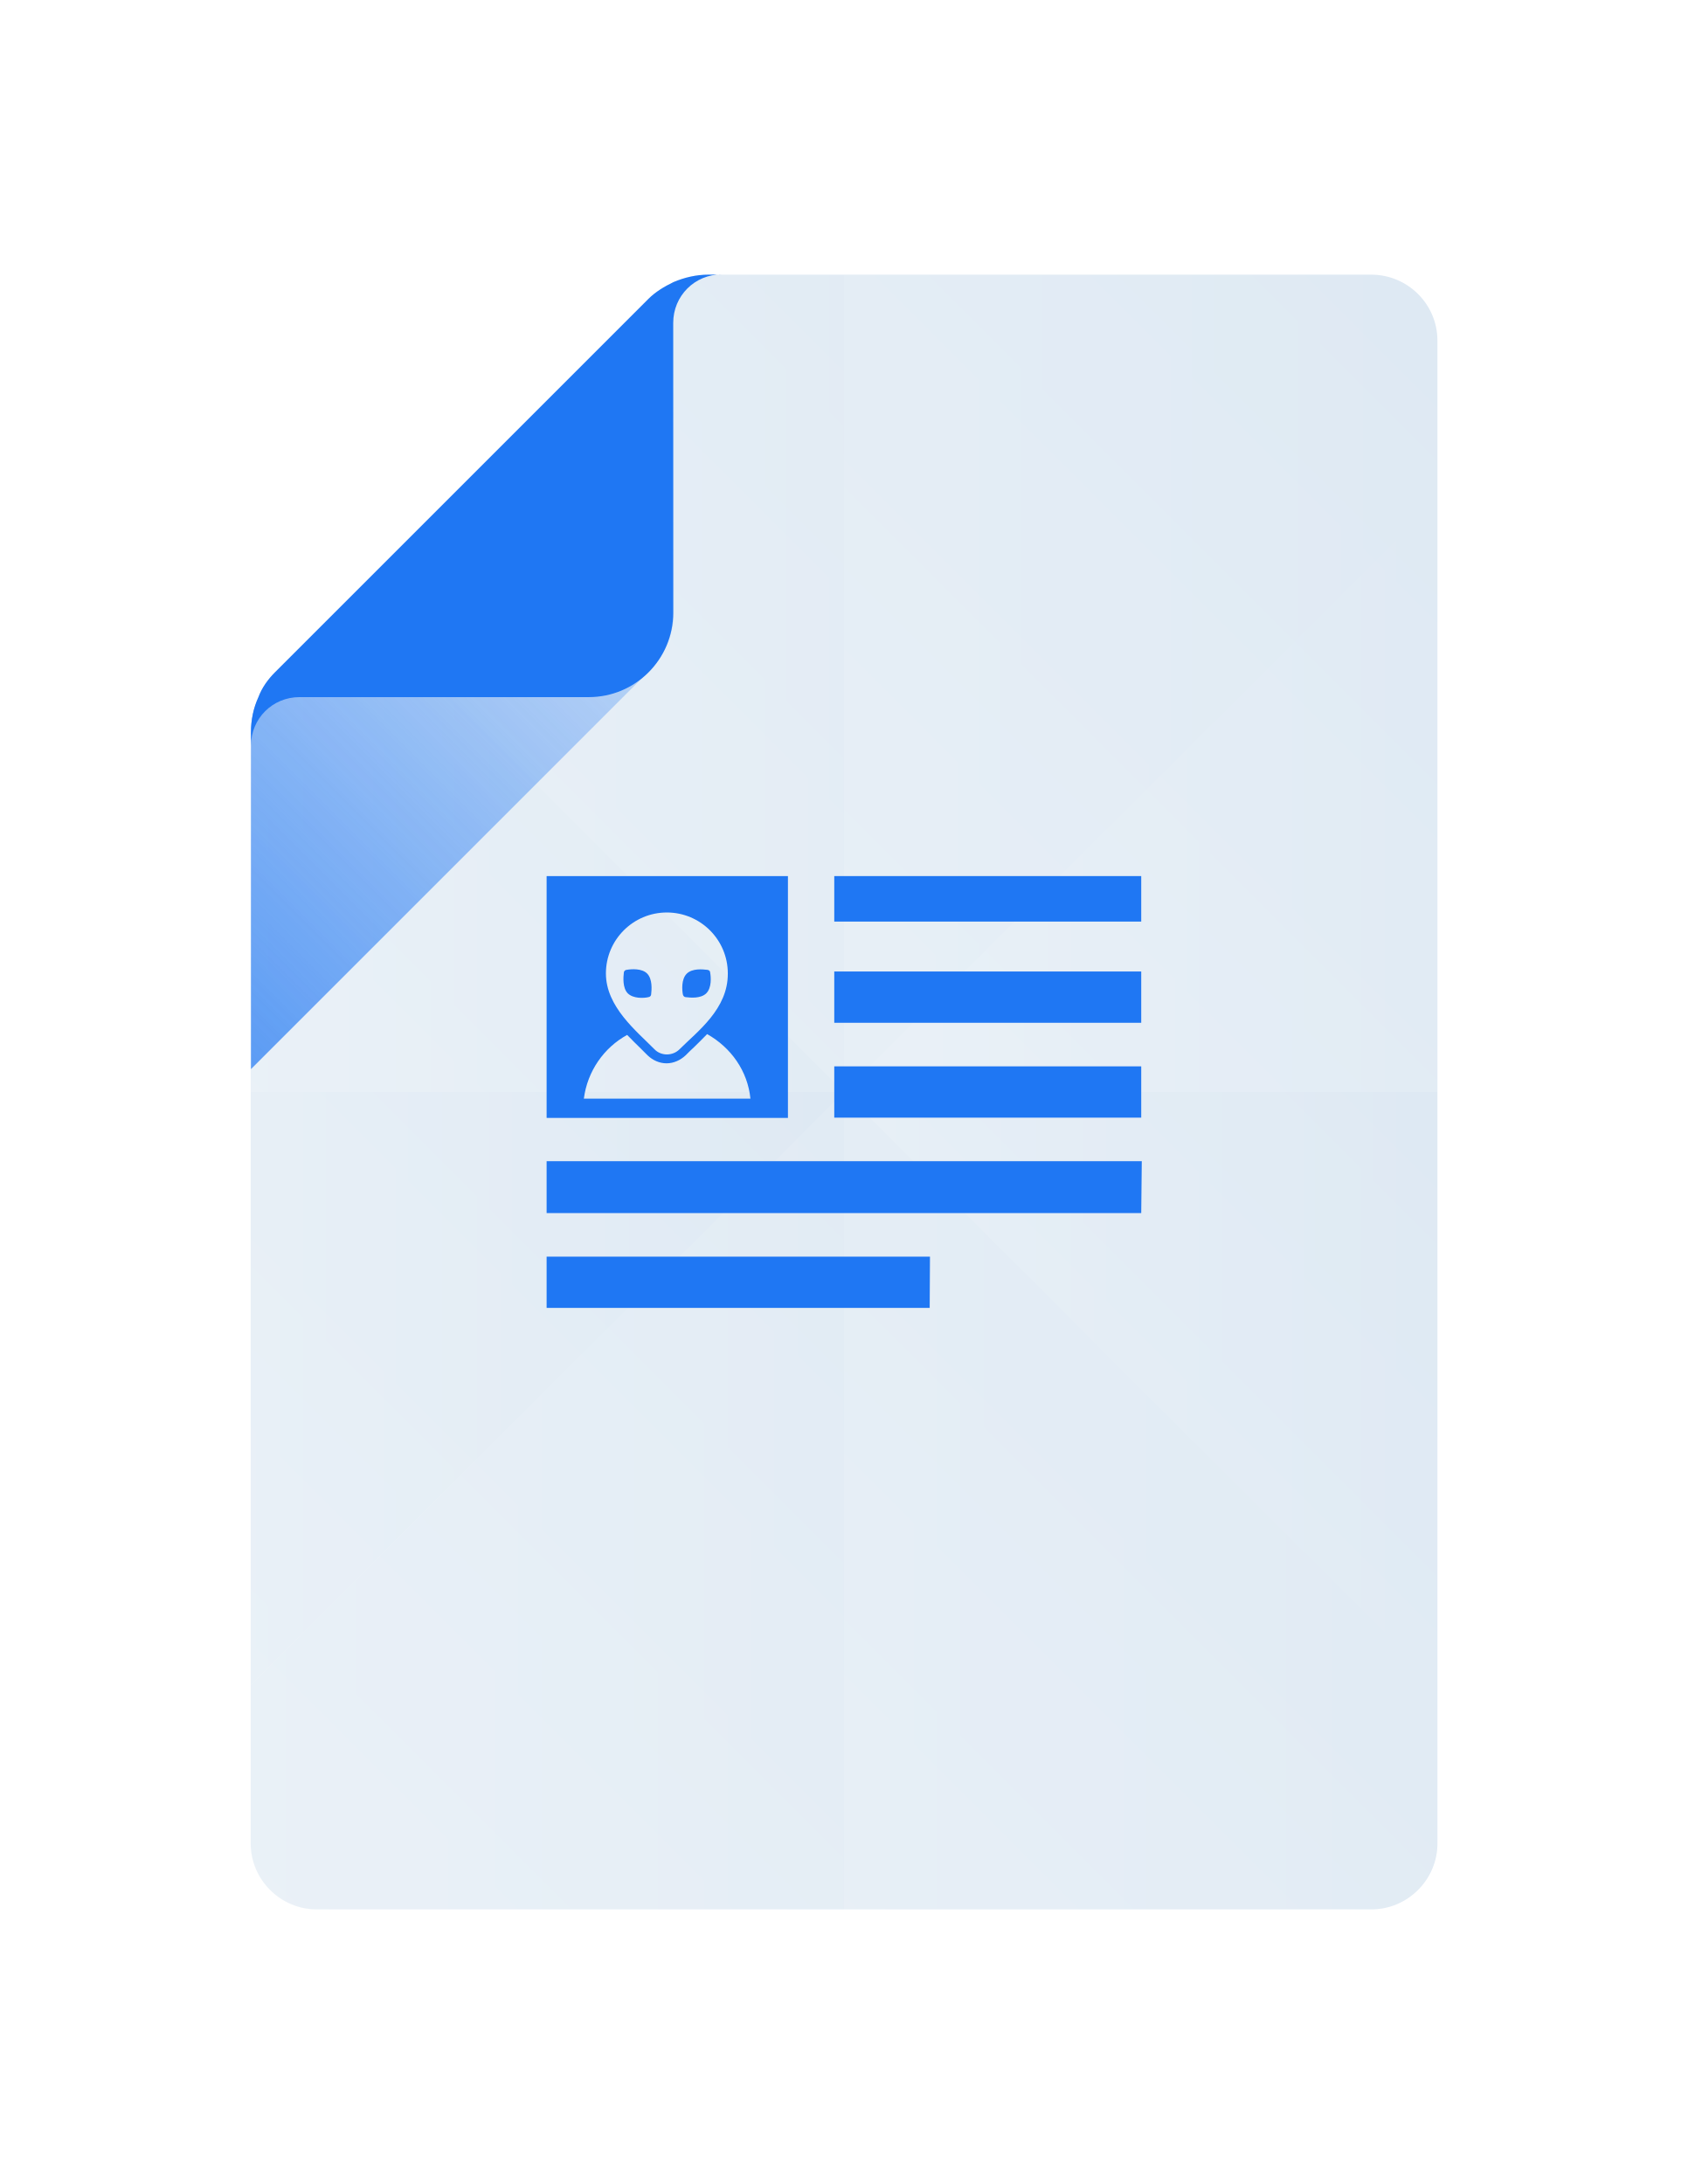
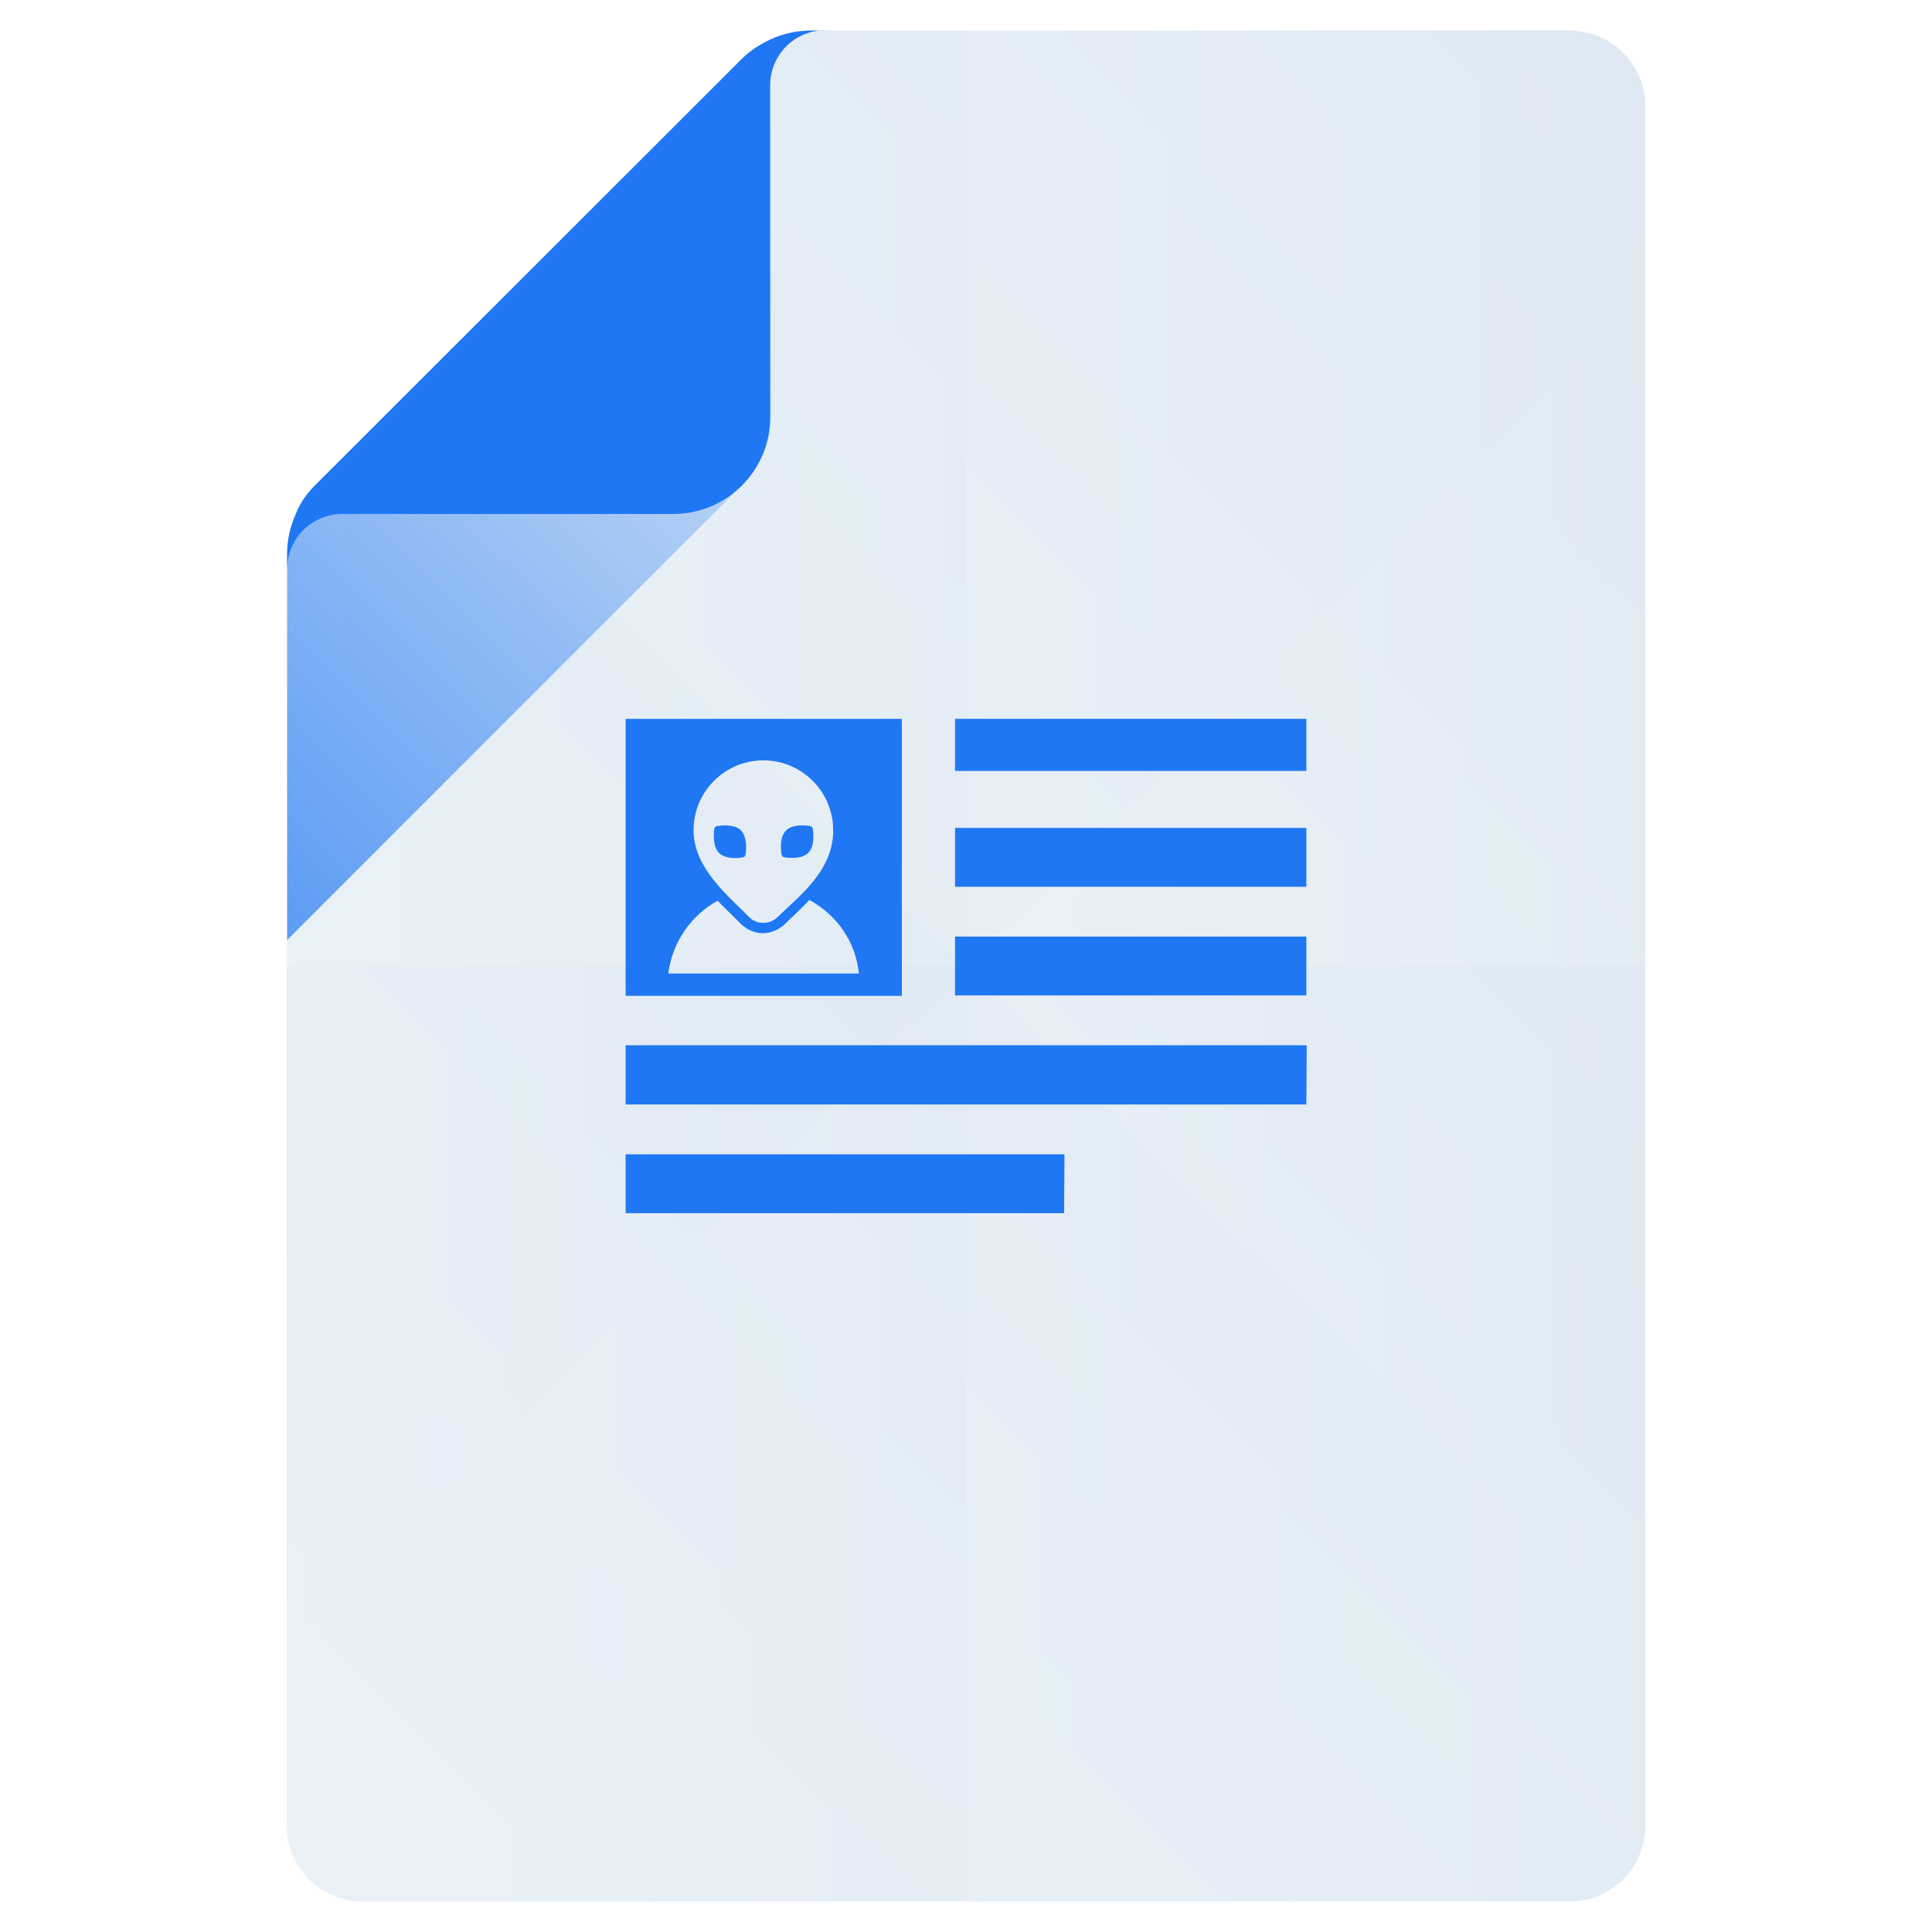
- <svg xmlns="http://www.w3.org/2000/svg" version="1.1" id="Layer_1" x="0px" y="0px" viewBox="0 0 612 792" enable-background="new 0 0 612 792" xml:space="preserve">
-   <g>
-     <path fill="#DEE9F3" d="M497.2,99.6H261.8h-4.9c-4.4,0-8.7,1-12.7,2.7c-3.3,1.6-6.5,3.5-9.1,6.1L99.8,243.7   c-2.6,2.6-4.8,5.6-6.1,9.1c-1.8,3.9-2.7,8.2-2.7,12.7l-0.1,6.8v396.2c0,13.1,10.8,23.9,23.9,23.9h382.5c13.1,0,23.9-10.8,23.9-23.9   V123.5C521.2,110.3,510.4,99.6,497.2,99.6z" />
-     <g>
-       <linearGradient id="SVGID_1_" gradientUnits="userSpaceOnUse" x1="91.025" y1="520.975" x2="305.025" y2="734.975" gradientTransform="matrix(1.1953 0 0 -1.1953 0 1036.688)">
-         <stop offset="0" style="stop-color:#FFFFFF;stop-opacity:0.2" />
-         <stop offset="1" style="stop-color:#FFFFFF;stop-opacity:0" />
-       </linearGradient>
-       <path fill="url(#SVGID_1_)" d="M306,396V99.6h-44.2h-4.9c-4.4,0-8.7,1-12.7,2.7c-3.3,1.6-6.5,3.5-9.1,6.1L99.8,243.7    c-2.6,2.6-4.8,5.6-6.1,9.1c-1.8,3.9-2.7,8.2-2.7,12.7l-0.1,6.8V396H306z" />
-       <linearGradient id="SVGID_2_" gradientUnits="userSpaceOnUse" x1="239" y1="553" x2="447.125" y2="761.125" gradientTransform="matrix(1.1953 0 0 -1.1953 0 1036.688)">
-         <stop offset="0" style="stop-color:#FFFFFF;stop-opacity:0.2" />
-         <stop offset="1" style="stop-color:#FFFFFF;stop-opacity:0" />
-       </linearGradient>
-       <path fill="url(#SVGID_2_)" d="M497.2,99.6H306V396h215.2V123.5C521.2,110.3,510.4,99.6,497.2,99.6z" />
-       <linearGradient id="SVGID_3_" gradientUnits="userSpaceOnUse" x1="64.875" y1="310.875" x2="273" y2="519" gradientTransform="matrix(1.1953 0 0 -1.1953 0 1036.688)">
-         <stop offset="0" style="stop-color:#FFFFFF;stop-opacity:0.2" />
-         <stop offset="1" style="stop-color:#FFFFFF;stop-opacity:0" />
-       </linearGradient>
-       <path fill="url(#SVGID_3_)" d="M90.8,668.5c0,13.1,10.8,23.9,23.9,23.9H306V396H90.8V668.5z" />
-       <linearGradient id="SVGID_4_" gradientUnits="userSpaceOnUse" x1="236.062" y1="307.938" x2="450.062" y2="521.938" gradientTransform="matrix(1.1953 0 0 -1.1953 0 1036.688)">
-         <stop offset="0" style="stop-color:#FFFFFF;stop-opacity:0.2" />
-         <stop offset="1" style="stop-color:#FFFFFF;stop-opacity:0" />
-       </linearGradient>
-       <path fill="url(#SVGID_4_)" d="M306,396v296.4h191.2c13.1,0,23.9-10.8,23.9-23.9V396H306z" />
-     </g>
-     <g>
-       <linearGradient id="SVGID_5_" gradientUnits="userSpaceOnUse" x1="76" y1="521" x2="256" y2="521" gradientTransform="matrix(1.1953 0 0 -1.1953 0 1036.688)">
-         <stop offset="0" style="stop-color:#FFFFFF;stop-opacity:0.2" />
-         <stop offset="1" style="stop-color:#FFFFFF;stop-opacity:0" />
-       </linearGradient>
-       <path fill="url(#SVGID_5_)" d="M306,396L126.7,216.7l-26.9,26.9c-2.6,2.6-4.8,5.6-6.1,9.1c-1.8,3.9-2.7,8.2-2.7,12.7l-0.1,6.8v339    L306,396z" />
-       <linearGradient id="SVGID_6_" gradientUnits="userSpaceOnUse" x1="106" y1="660" x2="436" y2="660" gradientTransform="matrix(1.1953 0 0 -1.1953 0 1036.688)">
-         <stop offset="0" style="stop-color:#FFFFFF;stop-opacity:0.2" />
-         <stop offset="1" style="stop-color:#FFFFFF;stop-opacity:0" />
-       </linearGradient>
-       <path fill="url(#SVGID_6_)" d="M306,396l215.2-215.2v-57.4c0-13.1-10.8-23.9-23.9-23.9H261.8h-4.9c-4.4,0-8.7,1-12.7,2.7    c-3.3,1.6-6.5,3.5-9.1,6.1L126.7,216.7L306,396z" />
-       <linearGradient id="SVGID_7_" gradientUnits="userSpaceOnUse" x1="76" y1="412" x2="436" y2="412" gradientTransform="matrix(1.1953 0 0 -1.1953 0 1036.688)">
-         <stop offset="0" style="stop-color:#FFFFFF;stop-opacity:0.2" />
-         <stop offset="1" style="stop-color:#FFFFFF;stop-opacity:0" />
-       </linearGradient>
-       <path fill="url(#SVGID_7_)" d="M521.2,668.5v-57.4L306,396L90.8,611.2v57.4c0,13.1,10.8,23.9,23.9,23.9h382.5    C510.4,692.4,521.2,681.7,521.2,668.5z" />
-       <linearGradient id="SVGID_8_" gradientUnits="userSpaceOnUse" x1="256" y1="536" x2="436" y2="536" gradientTransform="matrix(1.1953 0 0 -1.1953 0 1036.688)">
-         <stop offset="0" style="stop-color:#FFFFFF;stop-opacity:0.2" />
-         <stop offset="1" style="stop-color:#FFFFFF;stop-opacity:0" />
-       </linearGradient>
-       <polygon fill="url(#SVGID_8_)" points="521.2,611.2 521.2,180.8 306,396   " />
-     </g>
-     <linearGradient id="SVGID_9_" gradientUnits="userSpaceOnUse" x1="95.8" y1="862.4" x2="462.7" y2="1229.3" gradientTransform="matrix(0.5977 0 0 -0.5977 0 869.3438)">
-       <stop offset="0" style="stop-color:#1F77F3" />
-       <stop offset="1" style="stop-color:#1F77F3;stop-opacity:0" />
-     </linearGradient>
-     <path opacity="0.7" fill="url(#SVGID_9_)" enable-background="new    " d="M235.1,108.6L99.8,244c-2.6,2.6-4.8,5.6-6.1,9.1   c-1.8,3.9-2.7,8.2-2.7,12.7v121.9l144.2-144.2c5.9-5.9,9.1-13.5,9.1-21.6V102.3C240.9,103.9,237.7,106,235.1,108.6z" />
-     <path fill="#1F77F3" d="M256.9,99.6c-4.4,0-8.7,1-12.7,2.7c-3.3,1.6-6.5,3.5-9.1,6.1L99.8,243.7c-2.6,2.6-4.8,5.6-6.1,9.1   c-1.8,3.9-2.7,8.2-2.7,12.7v4.9c0-9.8,7.8-17.6,17.6-17.6h104.9c16.9,0,30.6-13.7,30.6-30.6V117.1c0-9.8,7.8-17.6,17.6-17.6   C261.7,99.6,256.9,99.6,256.9,99.6z" />
-   </g>
+ <svg xmlns="http://www.w3.org/2000/svg" version="1.1" id="Layer_1" x="0px" y="0px" viewBox="0 0 512 512" enable-background="new 0 0 512 512" xml:space="preserve">
  <g>
    <g>
-       <path fill="#1F77F3" d="M413.8,334.2H302.5v-16.5h111.3V334.2L413.8,334.2z" />
-       <path fill="#1F77F3" d="M413.8,370.9H302.5v-18.6h111.3V370.9L413.8,370.9z" />
-       <path fill="#1F77F3" d="M413.8,405.3H302.5v-18.6h111.3V405.3L413.8,405.3z" />
-       <path fill="#1F77F3" d="M413.8,439.9H198.2v-18.8h215.8L413.8,439.9L413.8,439.9z" />
-       <path fill="#1F77F3" d="M337.1,474.3H198.2v-18.6h139L337.1,474.3L337.1,474.3z" />
+       <path fill="#DEE9F3" d="M415.9,8.1H219h-4.1c-3.7,0-7.3,0.8-10.6,2.3c-2.8,1.3-5.4,2.9-7.6,5.1L83.5,128.6c-2.2,2.2-4,4.7-5.1,7.6    c-1.5,3.3-2.3,6.9-2.3,10.6l-0.1,5.7v331.4c0,11,9,20,20,20H416c11,0,20-9,20-20V28.1C436,17,427,8.1,415.9,8.1z" />
+       <g>
+         <linearGradient id="SVGID_1_" gradientUnits="userSpaceOnUse" x1="76.196" y1="-128.588" x2="255.161" y2="-307.553" gradientTransform="matrix(1.1953 0 0 1.1953 0 424.6939)">
+           <stop offset="0" style="stop-color:#FFFFFF;stop-opacity:0.2" />
+           <stop offset="1" style="stop-color:#FFFFFF;stop-opacity:0" />
+         </linearGradient>
+         <path fill="url(#SVGID_1_)" d="M256,256V8.1h-37h-4.1c-3.7,0-7.3,0.8-10.6,2.3c-2.8,1.3-5.4,2.9-7.6,5.1L83.5,128.6     c-2.2,2.2-4,4.7-5.1,7.6c-1.5,3.3-2.3,6.9-2.3,10.6l-0.1,5.7V256H256z" />
+         <linearGradient id="SVGID_2_" gradientUnits="userSpaceOnUse" x1="199.967" y1="-155.336" x2="374.051" y2="-329.421" gradientTransform="matrix(1.1953 0 0 1.1953 0 424.6939)">
+           <stop offset="0" style="stop-color:#FFFFFF;stop-opacity:0.2" />
+           <stop offset="1" style="stop-color:#FFFFFF;stop-opacity:0" />
+         </linearGradient>
+         <path fill="url(#SVGID_2_)" d="M415.9,8.1H256V256h180V28.1C436,17,427,8.1,415.9,8.1z" />
+         <linearGradient id="SVGID_3_" gradientUnits="userSpaceOnUse" x1="54.302" y1="47.15" x2="228.377" y2="-126.926" gradientTransform="matrix(1.1953 0 0 1.1953 0 424.6939)">
+           <stop offset="0" style="stop-color:#FFFFFF;stop-opacity:0.2" />
+           <stop offset="1" style="stop-color:#FFFFFF;stop-opacity:0" />
+         </linearGradient>
+         <path fill="url(#SVGID_3_)" d="M76,483.9c0,11,9,20,20,20h160V256H76V483.9z" />
+         <linearGradient id="SVGID_4_" gradientUnits="userSpaceOnUse" x1="197.487" y1="49.595" x2="376.452" y2="-129.371" gradientTransform="matrix(1.1953 0 0 1.1953 0 424.6939)">
+           <stop offset="0" style="stop-color:#FFFFFF;stop-opacity:0.2" />
+           <stop offset="1" style="stop-color:#FFFFFF;stop-opacity:0" />
+         </linearGradient>
+         <path fill="url(#SVGID_4_)" d="M256,256v247.9h159.9c11,0,20-9,20-20V256H256z" />
+       </g>
+       <g>
+         <linearGradient id="SVGID_5_" gradientUnits="userSpaceOnUse" x1="63.652" y1="-128.57" x2="214.172" y2="-128.57" gradientTransform="matrix(1.1953 0 0 1.1953 0 424.6939)">
+           <stop offset="0" style="stop-color:#FFFFFF;stop-opacity:0.2" />
+           <stop offset="1" style="stop-color:#FFFFFF;stop-opacity:0" />
+         </linearGradient>
+         <path fill="url(#SVGID_5_)" d="M256,256L106,106l-22.5,22.5c-2.2,2.2-4,4.7-5.1,7.6c-1.5,3.3-2.3,6.9-2.3,10.6l-0.1,5.7V436     L256,256z" />
+         <linearGradient id="SVGID_6_" gradientUnits="userSpaceOnUse" x1="88.704" y1="-244.871" x2="364.762" y2="-244.871" gradientTransform="matrix(1.1953 0 0 1.1953 0 424.6939)">
+           <stop offset="0" style="stop-color:#FFFFFF;stop-opacity:0.2" />
+           <stop offset="1" style="stop-color:#FFFFFF;stop-opacity:0" />
+         </linearGradient>
+         <path fill="url(#SVGID_6_)" d="M256,256L436,76V28c0-11-9-20-20-20H219h-4.1c-3.7,0-7.3,0.8-10.6,2.3c-2.8,1.3-5.4,2.9-7.6,5.1     L106,106L256,256z" />
+         <linearGradient id="SVGID_7_" gradientUnits="userSpaceOnUse" x1="63.582" y1="-37.391" x2="364.762" y2="-37.391" gradientTransform="matrix(1.1953 0 0 1.1953 0 424.6939)">
+           <stop offset="0" style="stop-color:#FFFFFF;stop-opacity:0.2" />
+           <stop offset="1" style="stop-color:#FFFFFF;stop-opacity:0" />
+         </linearGradient>
+         <path fill="url(#SVGID_7_)" d="M436,483.9v-48L256,256L76,436v48c0,11,9,20,20,20h319.9C427,503.9,436,495,436,483.9z" />
+         <linearGradient id="SVGID_8_" gradientUnits="userSpaceOnUse" x1="214.172" y1="-141.131" x2="364.762" y2="-141.131" gradientTransform="matrix(1.1953 0 0 1.1953 0 424.6939)">
+           <stop offset="0" style="stop-color:#FFFFFF;stop-opacity:0.2" />
+           <stop offset="1" style="stop-color:#FFFFFF;stop-opacity:0" />
+         </linearGradient>
+         <polygon fill="url(#SVGID_8_)" points="436,436 436,76 256,256    " />
+       </g>
+       <linearGradient id="SVGID_9_" gradientUnits="userSpaceOnUse" x1="80.204" y1="-573.019" x2="387.166" y2="-879.981" gradientTransform="matrix(0.5977 0 0 0.5977 0 563.3214)">
+         <stop offset="0" style="stop-color:#1F77F3" />
+         <stop offset="1" style="stop-color:#1F77F3;stop-opacity:0" />
+       </linearGradient>
+       <path opacity="0.7" fill="url(#SVGID_9_)" enable-background="new    " d="M196.7,15.6L83.5,128.9c-2.2,2.2-4,4.7-5.1,7.6    c-1.5,3.3-2.3,6.9-2.3,10.6v102l120.6-120.6c4.9-4.9,7.6-11.3,7.6-18.1v-100C201.5,11.7,198.9,13.4,196.7,15.6z" />
+       <path fill="#1F77F3" d="M214.9,8.1c-3.7,0-7.3,0.8-10.6,2.3c-2.8,1.3-5.4,2.9-7.6,5.1L83.5,128.6c-2.2,2.2-4,4.7-5.1,7.6    c-1.5,3.3-2.3,6.9-2.3,10.6v4.1c0-8.2,6.5-14.7,14.7-14.7h87.7c14.1,0,25.6-11.5,25.6-25.6V22.7c0-8.2,6.5-14.7,14.7-14.7    C218.9,8.1,214.9,8.1,214.9,8.1z" />
    </g>
    <g>
      <g>
-         <path fill="#1F77F3" d="M227.2,351.7c-0.5,0-1,0.5-1,1c-0.2,1.7-0.5,5.5,1.4,7.5c2,2,5.9,1.8,7.5,1.4c0.5,0,1-0.5,1-1     c0.2-1.7,0.5-5.5-1.4-7.5C232.8,351.1,228.9,351.4,227.2,351.7z" />
+         <path fill="#1F77F3" d="M346.2,204.3h-93.1v-13.8h93.1V204.3L346.2,204.3z" />
+         <path fill="#1F77F3" d="M346.2,235h-93.1v-15.6h93.1V235L346.2,235z" />
+         <path fill="#1F77F3" d="M346.2,263.8h-93.1v-15.6h93.1V263.8L346.2,263.8z" />
+         <path fill="#1F77F3" d="M346.2,292.7H165.8V277h180.5L346.2,292.7L346.2,292.7z" />
+         <path fill="#1F77F3" d="M282,321.5H165.8v-15.6h116.3L282,321.5L282,321.5z" />
      </g>
      <g>
-         <path fill="#1F77F3" d="M256.5,351.7c-1.7-0.2-5.5-0.6-7.5,1.4c-2,2-1.7,5.9-1.4,7.5c0.1,0.5,0.5,1,1,1c1.7,0.2,5.5,0.6,7.5-1.4     c2-2,1.7-5.9,1.4-7.5C257.5,352.1,257.1,351.8,256.5,351.7z" />
-       </g>
-       <g>
-         <path fill="#1F77F3" d="M198.2,317.7v87.7h13.4h60.8h13.3v-87.7H198.2z M246.4,380.5c-2.5,2.5-6.7,2.5-9.1,0     c-6.5-6.6-17.6-15.4-17.6-27.5c0-12.2,9.9-22.1,22.1-22.1s22.1,9.9,22.1,22.1C264,365.9,252.9,374,246.4,380.5z M272.1,398.4     h-60.4c1.3-10,7.3-18.5,15.7-23.1c1.7,1.8,3.5,3.5,4.9,4.9c1,1,1.8,1.8,2.5,2.5c1.9,1.8,4.3,2.9,6.9,2.9c2.5,0,5-1.1,6.9-2.9     c1-1,1.9-1.9,3.1-3c1.4-1.4,3.1-3,4.7-4.7C265.1,379.9,271.1,388.4,272.1,398.4z" />
+         <g>
+           <path fill="#1F77F3" d="M190.1,218.9c-0.4,0-0.8,0.4-0.8,0.8c-0.2,1.4-0.4,4.6,1.2,6.3c1.7,1.7,4.9,1.5,6.3,1.2      c0.4,0,0.8-0.4,0.8-0.8c0.2-1.4,0.4-4.6-1.2-6.3C194.8,218.4,191.5,218.7,190.1,218.9z" />
+         </g>
+         <g>
+           <path fill="#1F77F3" d="M214.6,218.9c-1.4-0.2-4.6-0.5-6.3,1.2c-1.7,1.7-1.4,4.9-1.2,6.3c0.1,0.4,0.4,0.8,0.8,0.8      c1.4,0.2,4.6,0.5,6.3-1.2c1.7-1.7,1.4-4.9,1.2-6.3C215.4,219.3,215.1,219,214.6,218.9z" />
+         </g>
+         <g>
+           <path fill="#1F77F3" d="M165.8,190.5v73.4H177h50.9H239v-73.4H165.8z M206.1,243c-2.1,2.1-5.6,2.1-7.6,0      c-5.4-5.5-14.7-12.9-14.7-23c0-10.2,8.3-18.5,18.5-18.5s18.5,8.3,18.5,18.5C220.9,230.8,211.6,237.6,206.1,243z M227.6,258      h-50.5c1.1-8.4,6.1-15.5,13.1-19.3c1.4,1.5,2.9,2.9,4.1,4.1c0.8,0.8,1.5,1.5,2.1,2.1c1.6,1.5,3.6,2.4,5.8,2.4      c2.1,0,4.2-0.9,5.8-2.4c0.8-0.8,1.6-1.6,2.6-2.5c1.2-1.2,2.6-2.5,3.9-3.9C221.8,242.5,226.8,249.6,227.6,258z" />
+         </g>
      </g>
    </g>
  </g>
</svg>
